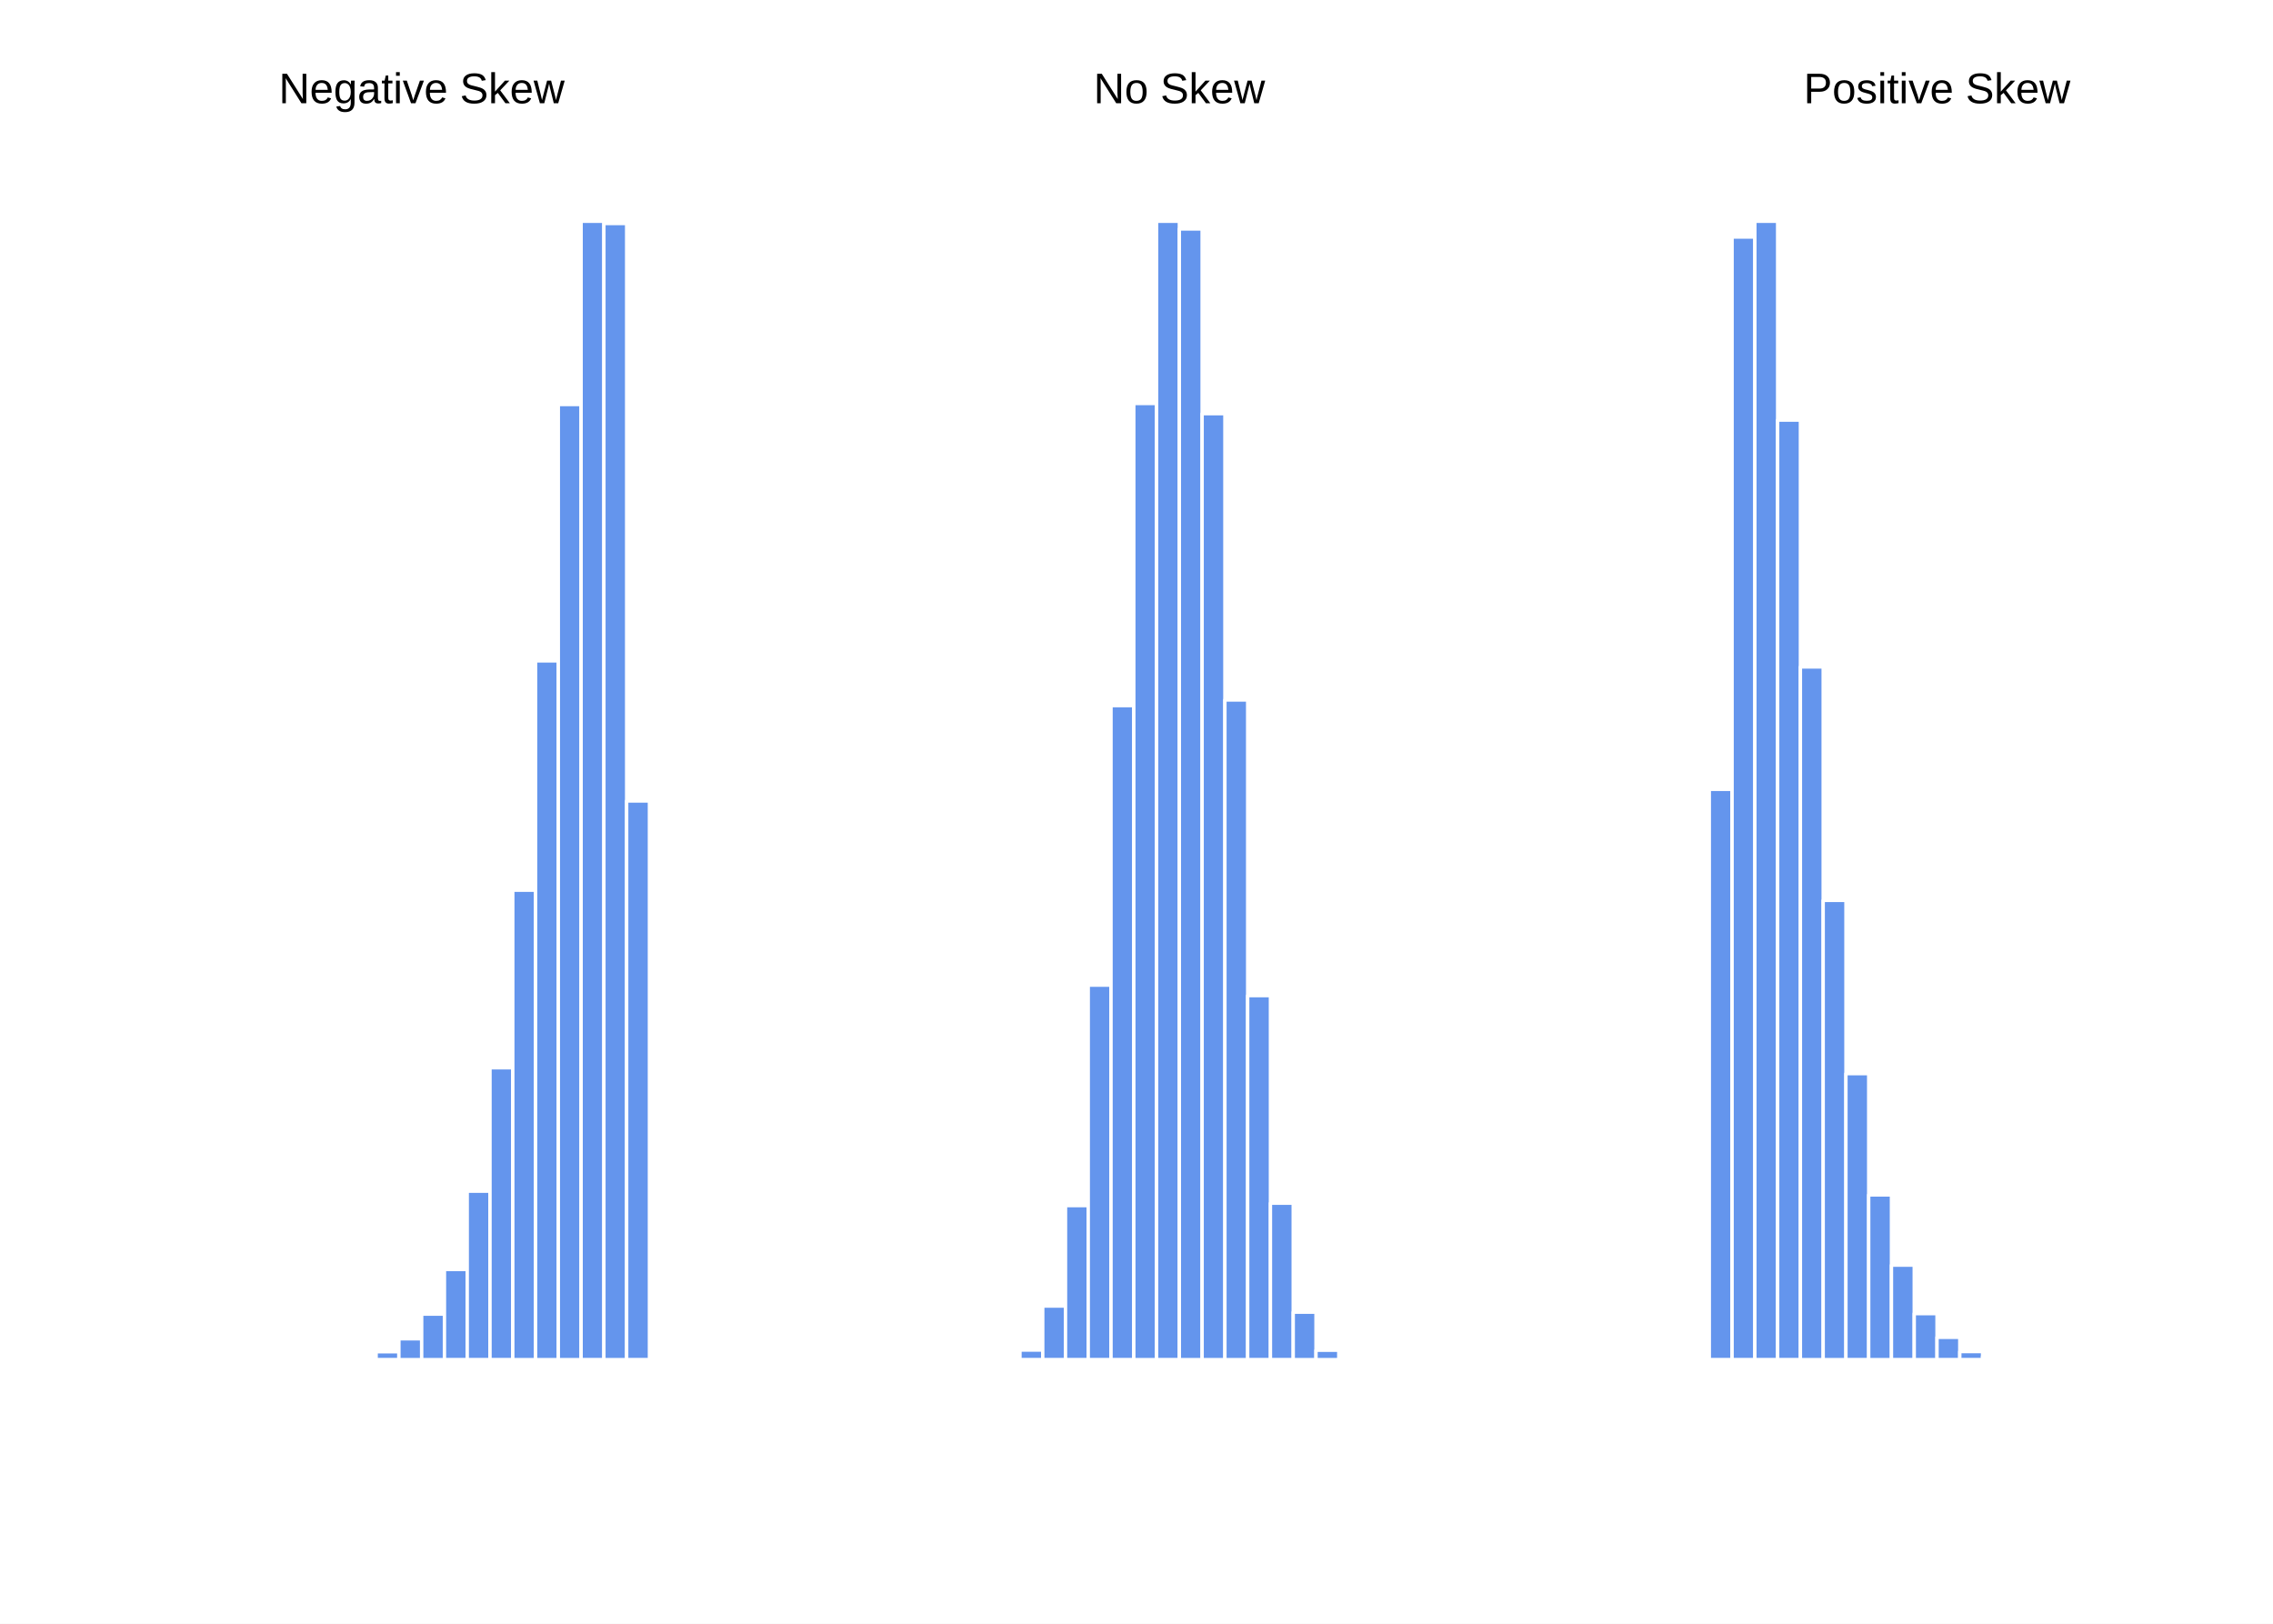
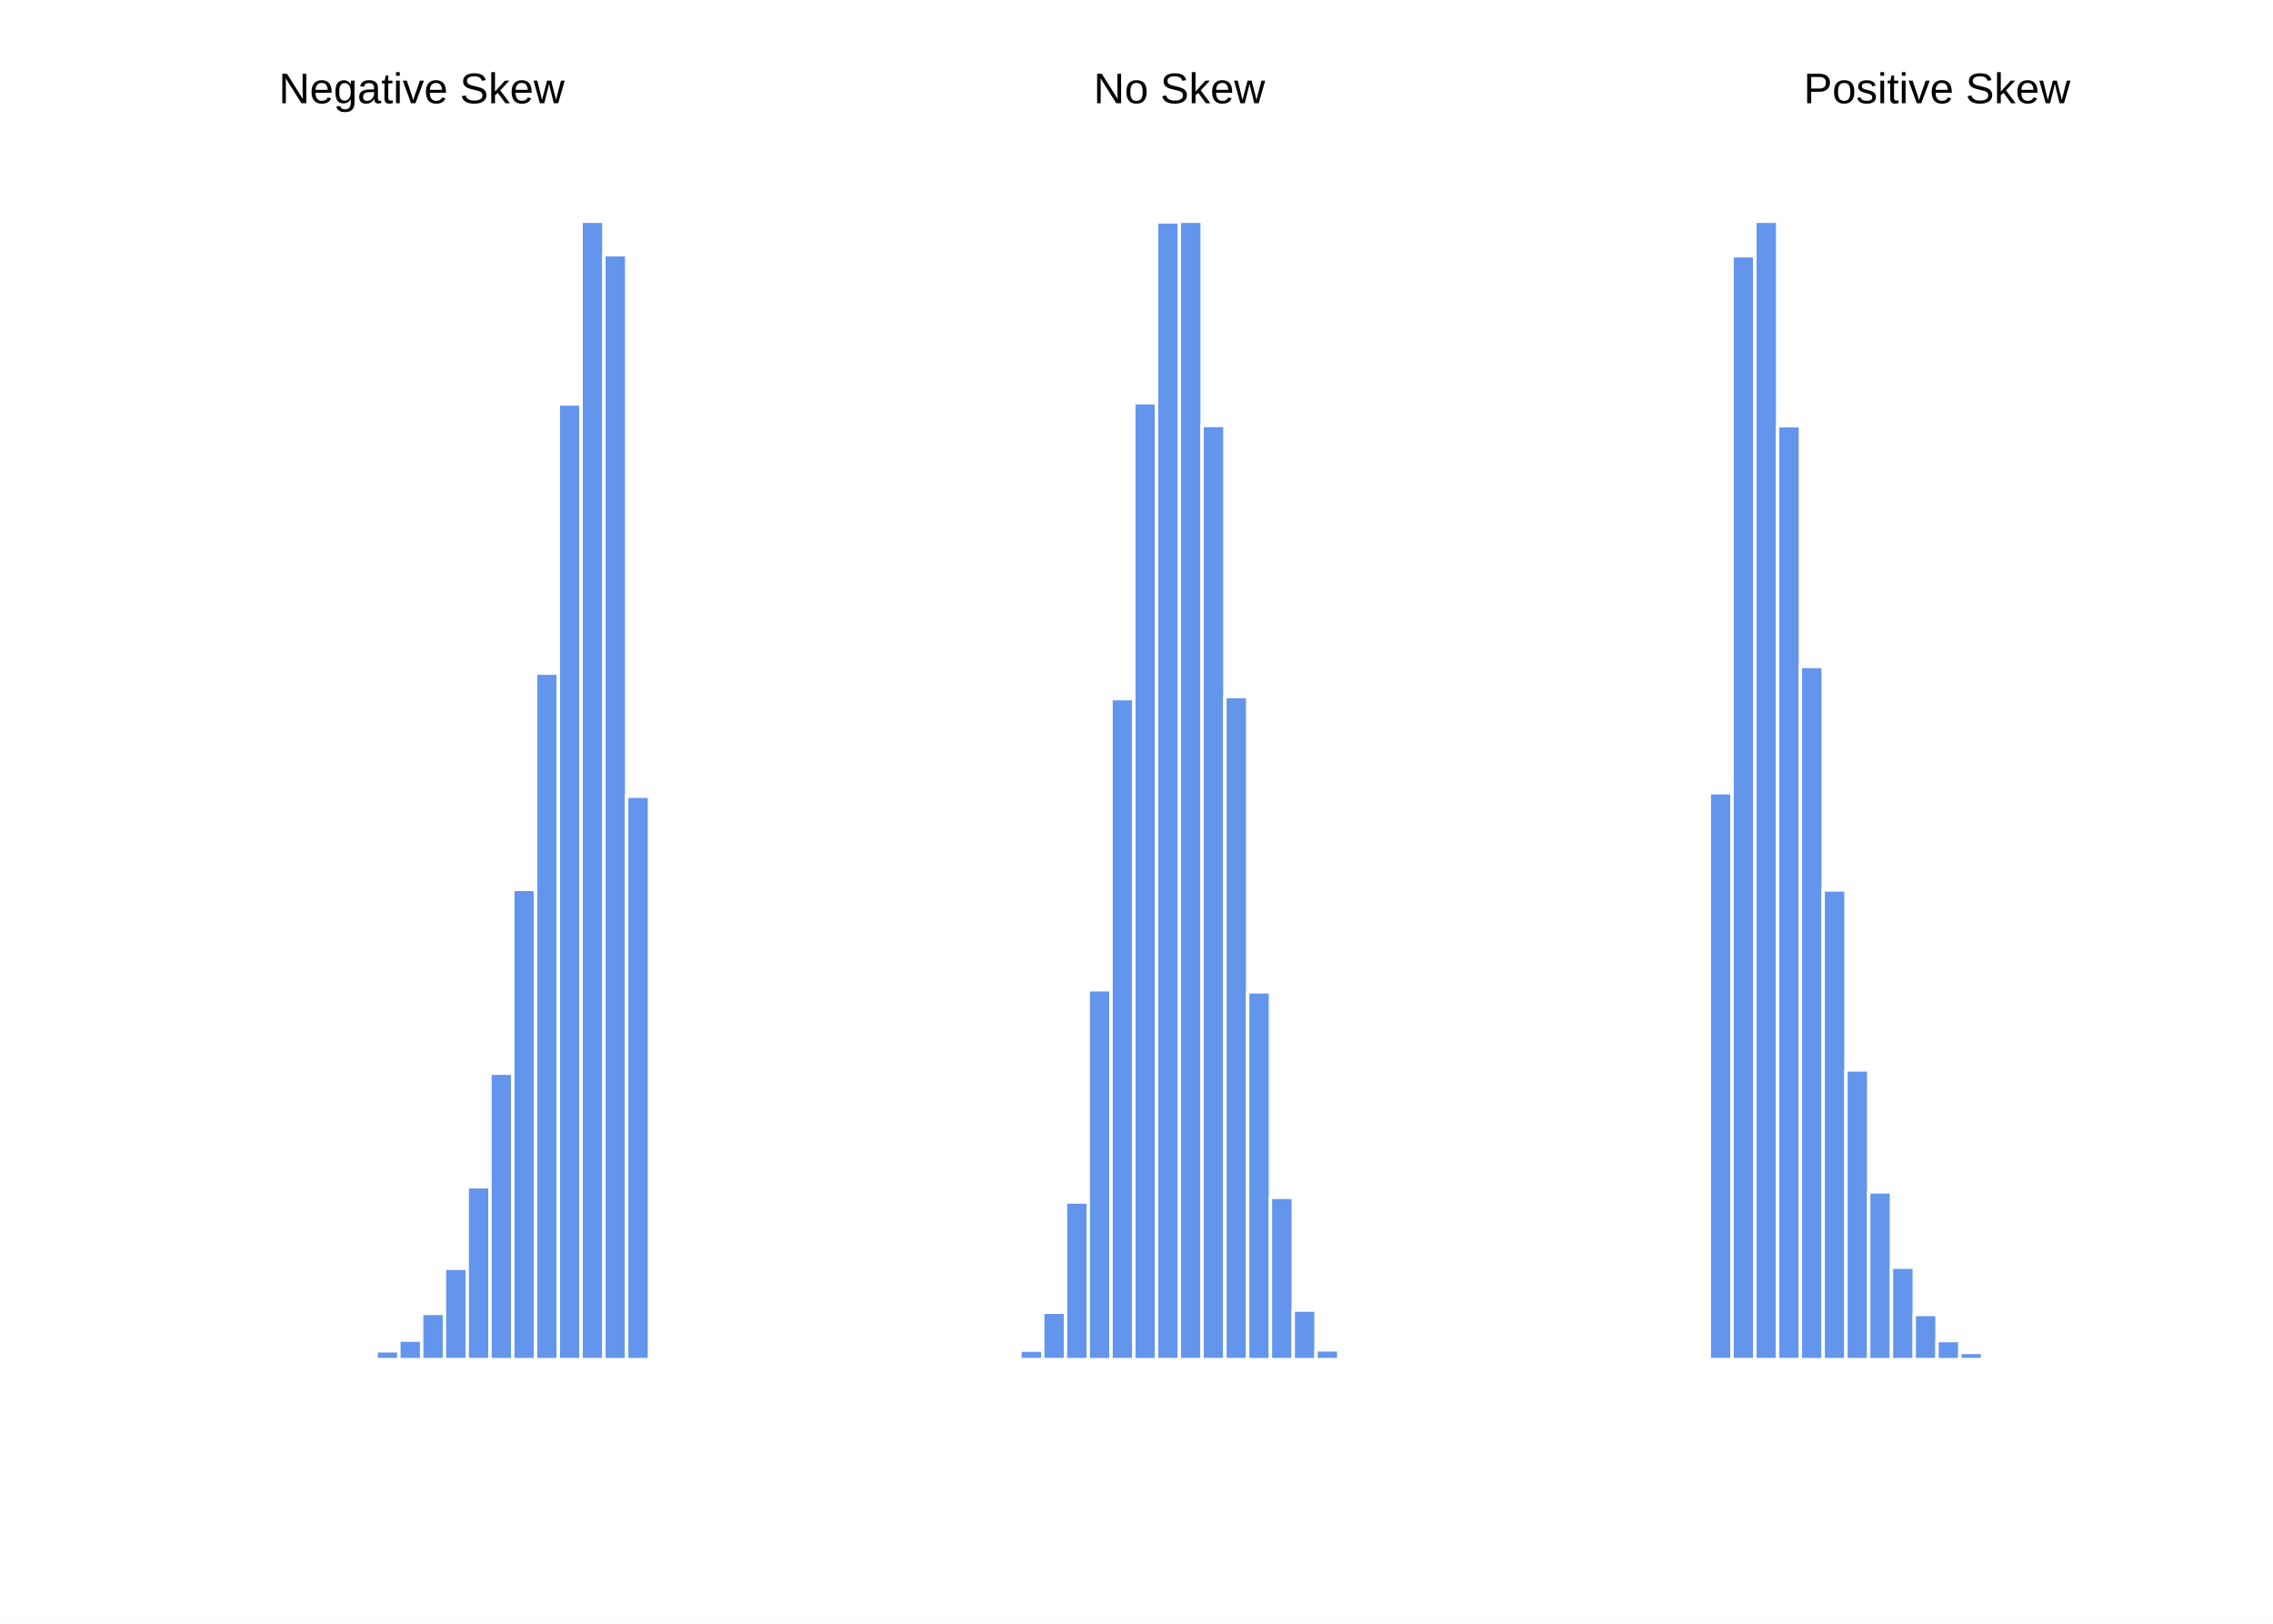
<svg xmlns="http://www.w3.org/2000/svg" class="svglite" width="504.00pt" height="360.00pt" viewBox="0 0 504.00 360.00">
  <defs>
    <style type="text/css">
    .svglite line, .svglite polyline, .svglite polygon, .svglite path, .svglite rect, .svglite circle {
      fill: none;
      stroke: #000000;
      stroke-linecap: round;
      stroke-linejoin: round;
      stroke-miterlimit: 10.00;
    }
    .svglite text {
      white-space: pre;
    }
  </style>
  </defs>
  <rect width="100%" height="100%" style="stroke: none; fill: #FFFFFF;" />
  <defs>
    <clipPath id="cpMC4wMHw1MDQuMDB8MC4wMHwzNjAuMDA=">
      <rect x="0.00" y="0.00" width="504.00" height="360.00" />
    </clipPath>
  </defs>
  <g clip-path="url(#cpMC4wMHw1MDQuMDB8MC4wMHwzNjAuMDA=)">
</g>
  <defs>
    <clipPath id="cpMzguOTd8MTQ4LjA0fDM4Ljk3fDMxMS41Mw==">
      <rect x="38.97" y="38.97" width="109.08" height="272.56" />
    </clipPath>
  </defs>
  <g clip-path="url(#cpMzguOTd8MTQ4LjA0fDM4Ljk3fDMxMS41Mw==)">
</g>
  <defs>
    <clipPath id="cpMC4wMHwxNjguMDB8MC4wMHwzNjAuMDA=">
      <rect x="0.00" y="0.00" width="168.00" height="360.00" />
    </clipPath>
  </defs>
  <g clip-path="url(#cpMC4wMHwxNjguMDB8MC4wMHwzNjAuMDA=)">
    <text x="93.50" y="22.89" text-anchor="middle" style="font-size: 9.50px; font-family: &quot;Arial&quot;;" textLength="63.38px" lengthAdjust="spacingAndGlyphs">Negative Skew</text>
  </g>
  <g clip-path="url(#cpMzguOTd8MTQ4LjA0fDM4Ljk3fDMxMS41Mw==)">
    <rect x="43.01" y="301.43" width="5.05" height="0.00" style="stroke-width: 0.75; stroke: #FFFFFF; fill: #6495ED;" />
    <rect x="48.06" y="301.43" width="5.05" height="0.00" style="stroke-width: 0.75; stroke: #FFFFFF; fill: #6495ED;" />
    <rect x="53.11" y="301.43" width="5.05" height="0.00" style="stroke-width: 0.75; stroke: #FFFFFF; fill: #6495ED;" />
-     <rect x="58.16" y="301.42" width="5.05" height="0.012" style="stroke-width: 0.75; stroke: #FFFFFF; fill: #6495ED;" />
-     <rect x="63.21" y="301.42" width="5.05" height="0.012" style="stroke-width: 0.75; stroke: #FFFFFF; fill: #6495ED;" />
-     <rect x="68.26" y="301.42" width="5.05" height="0.012" style="stroke-width: 0.75; stroke: #FFFFFF; fill: #6495ED;" />
-     <rect x="73.30" y="301.25" width="5.05" height="0.19" style="stroke-width: 0.75; stroke: #FFFFFF; fill: #6495ED;" />
-     <rect x="78.35" y="300.78" width="5.05" height="0.66" style="stroke-width: 0.75; stroke: #FFFFFF; fill: #6495ED;" />
-     <rect x="83.40" y="299.70" width="5.05" height="1.73" style="stroke-width: 0.75; stroke: #FFFFFF; fill: #6495ED;" />
-     <rect x="88.45" y="296.82" width="5.05" height="4.62" style="stroke-width: 0.75; stroke: #FFFFFF; fill: #6495ED;" />
-     <rect x="93.50" y="291.36" width="5.05" height="10.08" style="stroke-width: 0.75; stroke: #FFFFFF; fill: #6495ED;" />
-     <rect x="98.55" y="281.45" width="5.05" height="19.98" style="stroke-width: 0.75; stroke: #FFFFFF; fill: #6495ED;" />
-     <rect x="103.60" y="264.10" width="5.05" height="37.33" style="stroke-width: 0.75; stroke: #FFFFFF; fill: #6495ED;" />
-     <rect x="108.65" y="236.74" width="5.05" height="64.69" style="stroke-width: 0.75; stroke: #FFFFFF; fill: #6495ED;" />
-     <rect x="113.70" y="197.37" width="5.05" height="104.07" style="stroke-width: 0.75; stroke: #FFFFFF; fill: #6495ED;" />
-     <rect x="118.75" y="146.52" width="5.05" height="154.92" style="stroke-width: 0.75; stroke: #FFFFFF; fill: #6495ED;" />
-     <rect x="123.80" y="89.69" width="5.05" height="211.75" style="stroke-width: 0.75; stroke: #FFFFFF; fill: #6495ED;" />
+     <rect x="58.16" y="301.43" width="5.05" height="0.00" style="stroke-width: 0.75; stroke: #FFFFFF; fill: #6495ED;" />
+     <rect x="63.21" y="301.43" width="5.05" height="0.00" style="stroke-width: 0.75; stroke: #FFFFFF; fill: #6495ED;" />
+     <rect x="68.26" y="301.35" width="5.05" height="0.086" style="stroke-width: 0.75; stroke: #FFFFFF; fill: #6495ED;" />
+     <rect x="73.30" y="301.29" width="5.05" height="0.15" style="stroke-width: 0.75; stroke: #FFFFFF; fill: #6495ED;" />
+     <rect x="78.35" y="300.87" width="5.05" height="0.57" style="stroke-width: 0.75; stroke: #FFFFFF; fill: #6495ED;" />
+     <rect x="83.40" y="299.50" width="5.05" height="1.93" style="stroke-width: 0.75; stroke: #FFFFFF; fill: #6495ED;" />
+     <rect x="88.45" y="297.12" width="5.05" height="4.32" style="stroke-width: 0.75; stroke: #FFFFFF; fill: #6495ED;" />
+     <rect x="93.50" y="291.19" width="5.05" height="10.24" style="stroke-width: 0.75; stroke: #FFFFFF; fill: #6495ED;" />
+     <rect x="98.55" y="281.19" width="5.05" height="20.24" style="stroke-width: 0.75; stroke: #FFFFFF; fill: #6495ED;" />
+     <rect x="103.60" y="263.12" width="5.05" height="38.31" style="stroke-width: 0.75; stroke: #FFFFFF; fill: #6495ED;" />
+     <rect x="108.65" y="237.94" width="5.05" height="63.50" style="stroke-width: 0.75; stroke: #FFFFFF; fill: #6495ED;" />
+     <rect x="113.70" y="197.19" width="5.05" height="104.25" style="stroke-width: 0.75; stroke: #FFFFFF; fill: #6495ED;" />
+     <rect x="118.75" y="149.24" width="5.05" height="152.20" style="stroke-width: 0.75; stroke: #FFFFFF; fill: #6495ED;" />
+     <rect x="123.80" y="89.57" width="5.05" height="211.86" style="stroke-width: 0.75; stroke: #FFFFFF; fill: #6495ED;" />
    <rect x="128.85" y="49.06" width="5.05" height="252.37" style="stroke-width: 0.75; stroke: #FFFFFF; fill: #6495ED;" />
-     <rect x="133.90" y="49.56" width="5.05" height="251.88" style="stroke-width: 0.75; stroke: #FFFFFF; fill: #6495ED;" />
-     <rect x="138.95" y="177.58" width="5.05" height="123.85" style="stroke-width: 0.75; stroke: #FFFFFF; fill: #6495ED;" />
+     <rect x="133.90" y="56.48" width="5.05" height="244.96" style="stroke-width: 0.75; stroke: #FFFFFF; fill: #6495ED;" />
+     <rect x="138.95" y="176.53" width="5.05" height="124.91" style="stroke-width: 0.75; stroke: #FFFFFF; fill: #6495ED;" />
  </g>
  <defs>
    <clipPath id="cpMjA2Ljk3fDMxNi4wNHwzOC45N3wzMTEuNTM=">
      <rect x="206.97" y="38.97" width="109.08" height="272.56" />
    </clipPath>
  </defs>
  <g clip-path="url(#cpMjA2Ljk3fDMxNi4wNHwzOC45N3wzMTEuNTM=)">
</g>
  <defs>
    <clipPath id="cpMTY4LjAwfDMzNi4wMHwwLjAwfDM2MC4wMA==">
      <rect x="168.00" y="0.00" width="168.00" height="360.00" />
    </clipPath>
  </defs>
  <g clip-path="url(#cpMTY4LjAwfDMzNi4wMHwwLjAwfDM2MC4wMA==)">
    <text x="261.50" y="22.89" text-anchor="middle" style="font-size: 9.50px; font-family: &quot;Arial&quot;;" textLength="38.02px" lengthAdjust="spacingAndGlyphs">No Skew</text>
  </g>
  <g clip-path="url(#cpMjA2Ljk3fDMxNi4wNHwzOC45N3wzMTEuNTM=)">
    <rect x="211.01" y="301.43" width="5.05" height="0.00" style="stroke-width: 0.75; stroke: #FFFFFF; fill: #6495ED;" />
-     <rect x="216.06" y="301.42" width="5.05" height="0.015" style="stroke-width: 0.75; stroke: #FFFFFF; fill: #6495ED;" />
-     <rect x="221.11" y="301.23" width="5.05" height="0.21" style="stroke-width: 0.75; stroke: #FFFFFF; fill: #6495ED;" />
-     <rect x="226.16" y="299.32" width="5.05" height="2.11" style="stroke-width: 0.75; stroke: #FFFFFF; fill: #6495ED;" />
-     <rect x="231.21" y="289.57" width="5.05" height="11.86" style="stroke-width: 0.75; stroke: #FFFFFF; fill: #6495ED;" />
-     <rect x="236.26" y="267.29" width="5.05" height="34.14" style="stroke-width: 0.75; stroke: #FFFFFF; fill: #6495ED;" />
-     <rect x="241.30" y="218.41" width="5.05" height="83.02" style="stroke-width: 0.75; stroke: #FFFFFF; fill: #6495ED;" />
-     <rect x="246.35" y="156.44" width="5.05" height="144.99" style="stroke-width: 0.75; stroke: #FFFFFF; fill: #6495ED;" />
-     <rect x="251.40" y="89.46" width="5.05" height="211.98" style="stroke-width: 0.75; stroke: #FFFFFF; fill: #6495ED;" />
-     <rect x="256.45" y="49.06" width="5.05" height="252.37" style="stroke-width: 0.75; stroke: #FFFFFF; fill: #6495ED;" />
-     <rect x="261.50" y="50.76" width="5.05" height="250.68" style="stroke-width: 0.75; stroke: #FFFFFF; fill: #6495ED;" />
-     <rect x="266.55" y="91.72" width="5.05" height="209.72" style="stroke-width: 0.75; stroke: #FFFFFF; fill: #6495ED;" />
-     <rect x="271.60" y="155.19" width="5.05" height="146.25" style="stroke-width: 0.75; stroke: #FFFFFF; fill: #6495ED;" />
-     <rect x="276.65" y="220.74" width="5.05" height="80.69" style="stroke-width: 0.75; stroke: #FFFFFF; fill: #6495ED;" />
-     <rect x="281.70" y="266.76" width="5.05" height="34.67" style="stroke-width: 0.75; stroke: #FFFFFF; fill: #6495ED;" />
-     <rect x="286.75" y="290.93" width="5.05" height="10.51" style="stroke-width: 0.75; stroke: #FFFFFF; fill: #6495ED;" />
-     <rect x="291.80" y="299.37" width="5.05" height="2.07" style="stroke-width: 0.75; stroke: #FFFFFF; fill: #6495ED;" />
-     <rect x="296.85" y="301.27" width="5.05" height="0.16" style="stroke-width: 0.75; stroke: #FFFFFF; fill: #6495ED;" />
+     <rect x="216.06" y="301.41" width="5.05" height="0.030" style="stroke-width: 0.75; stroke: #FFFFFF; fill: #6495ED;" />
+     <rect x="221.11" y="301.20" width="5.05" height="0.24" style="stroke-width: 0.75; stroke: #FFFFFF; fill: #6495ED;" />
+     <rect x="226.16" y="299.35" width="5.05" height="2.08" style="stroke-width: 0.75; stroke: #FFFFFF; fill: #6495ED;" />
+     <rect x="231.21" y="290.94" width="5.05" height="10.49" style="stroke-width: 0.75; stroke: #FFFFFF; fill: #6495ED;" />
+     <rect x="236.26" y="266.51" width="5.05" height="34.93" style="stroke-width: 0.75; stroke: #FFFFFF; fill: #6495ED;" />
+     <rect x="241.30" y="219.45" width="5.05" height="81.99" style="stroke-width: 0.75; stroke: #FFFFFF; fill: #6495ED;" />
+     <rect x="246.35" y="154.90" width="5.05" height="146.53" style="stroke-width: 0.75; stroke: #FFFFFF; fill: #6495ED;" />
+     <rect x="251.40" y="89.28" width="5.05" height="212.16" style="stroke-width: 0.75; stroke: #FFFFFF; fill: #6495ED;" />
+     <rect x="256.45" y="49.19" width="5.05" height="252.24" style="stroke-width: 0.75; stroke: #FFFFFF; fill: #6495ED;" />
+     <rect x="261.50" y="49.06" width="5.05" height="252.37" style="stroke-width: 0.75; stroke: #FFFFFF; fill: #6495ED;" />
+     <rect x="266.55" y="94.33" width="5.05" height="207.10" style="stroke-width: 0.75; stroke: #FFFFFF; fill: #6495ED;" />
+     <rect x="271.60" y="154.43" width="5.05" height="147.00" style="stroke-width: 0.75; stroke: #FFFFFF; fill: #6495ED;" />
+     <rect x="276.65" y="219.91" width="5.05" height="81.53" style="stroke-width: 0.75; stroke: #FFFFFF; fill: #6495ED;" />
+     <rect x="281.70" y="265.47" width="5.05" height="35.96" style="stroke-width: 0.75; stroke: #FFFFFF; fill: #6495ED;" />
+     <rect x="286.75" y="290.47" width="5.05" height="10.97" style="stroke-width: 0.75; stroke: #FFFFFF; fill: #6495ED;" />
+     <rect x="291.80" y="299.28" width="5.05" height="2.16" style="stroke-width: 0.75; stroke: #FFFFFF; fill: #6495ED;" />
+     <rect x="296.85" y="301.18" width="5.05" height="0.25" style="stroke-width: 0.75; stroke: #FFFFFF; fill: #6495ED;" />
    <rect x="301.90" y="301.43" width="5.05" height="0.00" style="stroke-width: 0.75; stroke: #FFFFFF; fill: #6495ED;" />
    <rect x="306.95" y="301.43" width="5.05" height="0.00" style="stroke-width: 0.75; stroke: #FFFFFF; fill: #6495ED;" />
  </g>
  <defs>
    <clipPath id="cpMzc0Ljk3fDQ4NC4wNHwzOC45N3wzMTEuNTM=">
      <rect x="374.97" y="38.97" width="109.08" height="272.56" />
    </clipPath>
  </defs>
  <g clip-path="url(#cpMzc0Ljk3fDQ4NC4wNHwzOC45N3wzMTEuNTM=)">
</g>
  <defs>
    <clipPath id="cpMzM2LjAwfDUwNC4wMHwwLjAwfDM2MC4wMA==">
      <rect x="336.00" y="0.00" width="168.00" height="360.00" />
    </clipPath>
  </defs>
  <g clip-path="url(#cpMzM2LjAwfDUwNC4wMHwwLjAwfDM2MC4wMA==)">
    <text x="429.50" y="22.89" text-anchor="middle" style="font-size: 9.50px; font-family: &quot;Arial&quot;;" textLength="59.15px" lengthAdjust="spacingAndGlyphs">Positive Skew</text>
  </g>
  <g clip-path="url(#cpMzc0Ljk3fDQ4NC4wNHwzOC45N3wzMTEuNTM=)">
-     <rect x="379.01" y="175.00" width="5.05" height="126.43" style="stroke-width: 0.75; stroke: #FFFFFF; fill: #6495ED;" />
-     <rect x="384.06" y="52.55" width="5.05" height="248.88" style="stroke-width: 0.75; stroke: #FFFFFF; fill: #6495ED;" />
+     <rect x="379.01" y="175.75" width="5.05" height="125.68" style="stroke-width: 0.75; stroke: #FFFFFF; fill: #6495ED;" />
+     <rect x="384.06" y="56.70" width="5.05" height="244.73" style="stroke-width: 0.75; stroke: #FFFFFF; fill: #6495ED;" />
    <rect x="389.11" y="49.06" width="5.05" height="252.37" style="stroke-width: 0.75; stroke: #FFFFFF; fill: #6495ED;" />
-     <rect x="394.16" y="93.14" width="5.05" height="208.29" style="stroke-width: 0.75; stroke: #FFFFFF; fill: #6495ED;" />
-     <rect x="399.21" y="147.87" width="5.05" height="153.57" style="stroke-width: 0.75; stroke: #FFFFFF; fill: #6495ED;" />
-     <rect x="404.26" y="199.63" width="5.05" height="101.81" style="stroke-width: 0.75; stroke: #FFFFFF; fill: #6495ED;" />
-     <rect x="409.30" y="238.04" width="5.05" height="63.39" style="stroke-width: 0.75; stroke: #FFFFFF; fill: #6495ED;" />
-     <rect x="414.35" y="264.93" width="5.05" height="36.51" style="stroke-width: 0.75; stroke: #FFFFFF; fill: #6495ED;" />
-     <rect x="419.40" y="280.50" width="5.05" height="20.93" style="stroke-width: 0.75; stroke: #FFFFFF; fill: #6495ED;" />
-     <rect x="424.45" y="291.24" width="5.05" height="10.20" style="stroke-width: 0.75; stroke: #FFFFFF; fill: #6495ED;" />
-     <rect x="429.50" y="296.50" width="5.05" height="4.93" style="stroke-width: 0.75; stroke: #FFFFFF; fill: #6495ED;" />
-     <rect x="434.55" y="299.66" width="5.05" height="1.77" style="stroke-width: 0.75; stroke: #FFFFFF; fill: #6495ED;" />
-     <rect x="439.60" y="300.75" width="5.05" height="0.69" style="stroke-width: 0.75; stroke: #FFFFFF; fill: #6495ED;" />
-     <rect x="444.65" y="301.24" width="5.05" height="0.20" style="stroke-width: 0.75; stroke: #FFFFFF; fill: #6495ED;" />
-     <rect x="449.70" y="301.40" width="5.05" height="0.037" style="stroke-width: 0.75; stroke: #FFFFFF; fill: #6495ED;" />
+     <rect x="394.16" y="94.39" width="5.05" height="207.04" style="stroke-width: 0.75; stroke: #FFFFFF; fill: #6495ED;" />
+     <rect x="399.21" y="147.76" width="5.05" height="153.68" style="stroke-width: 0.75; stroke: #FFFFFF; fill: #6495ED;" />
+     <rect x="404.26" y="197.31" width="5.05" height="104.13" style="stroke-width: 0.75; stroke: #FFFFFF; fill: #6495ED;" />
+     <rect x="409.30" y="237.22" width="5.05" height="64.22" style="stroke-width: 0.75; stroke: #FFFFFF; fill: #6495ED;" />
+     <rect x="414.35" y="264.26" width="5.05" height="37.18" style="stroke-width: 0.75; stroke: #FFFFFF; fill: #6495ED;" />
+     <rect x="419.40" y="280.95" width="5.05" height="20.49" style="stroke-width: 0.75; stroke: #FFFFFF; fill: #6495ED;" />
+     <rect x="424.45" y="291.44" width="5.05" height="9.99" style="stroke-width: 0.75; stroke: #FFFFFF; fill: #6495ED;" />
+     <rect x="429.50" y="297.23" width="5.05" height="4.21" style="stroke-width: 0.75; stroke: #FFFFFF; fill: #6495ED;" />
+     <rect x="434.55" y="299.85" width="5.05" height="1.58" style="stroke-width: 0.75; stroke: #FFFFFF; fill: #6495ED;" />
+     <rect x="439.60" y="300.76" width="5.05" height="0.67" style="stroke-width: 0.75; stroke: #FFFFFF; fill: #6495ED;" />
+     <rect x="444.65" y="301.29" width="5.05" height="0.15" style="stroke-width: 0.75; stroke: #FFFFFF; fill: #6495ED;" />
+     <rect x="449.70" y="301.37" width="5.05" height="0.061" style="stroke-width: 0.75; stroke: #FFFFFF; fill: #6495ED;" />
    <rect x="454.75" y="301.43" width="5.05" height="0.00" style="stroke-width: 0.75; stroke: #FFFFFF; fill: #6495ED;" />
    <rect x="459.80" y="301.43" width="5.05" height="0.00" style="stroke-width: 0.75; stroke: #FFFFFF; fill: #6495ED;" />
    <rect x="464.85" y="301.43" width="5.05" height="0.00" style="stroke-width: 0.75; stroke: #FFFFFF; fill: #6495ED;" />
    <rect x="469.90" y="301.43" width="5.05" height="0.00" style="stroke-width: 0.75; stroke: #FFFFFF; fill: #6495ED;" />
    <rect x="474.95" y="301.43" width="5.05" height="0.00" style="stroke-width: 0.75; stroke: #FFFFFF; fill: #6495ED;" />
  </g>
</svg>
